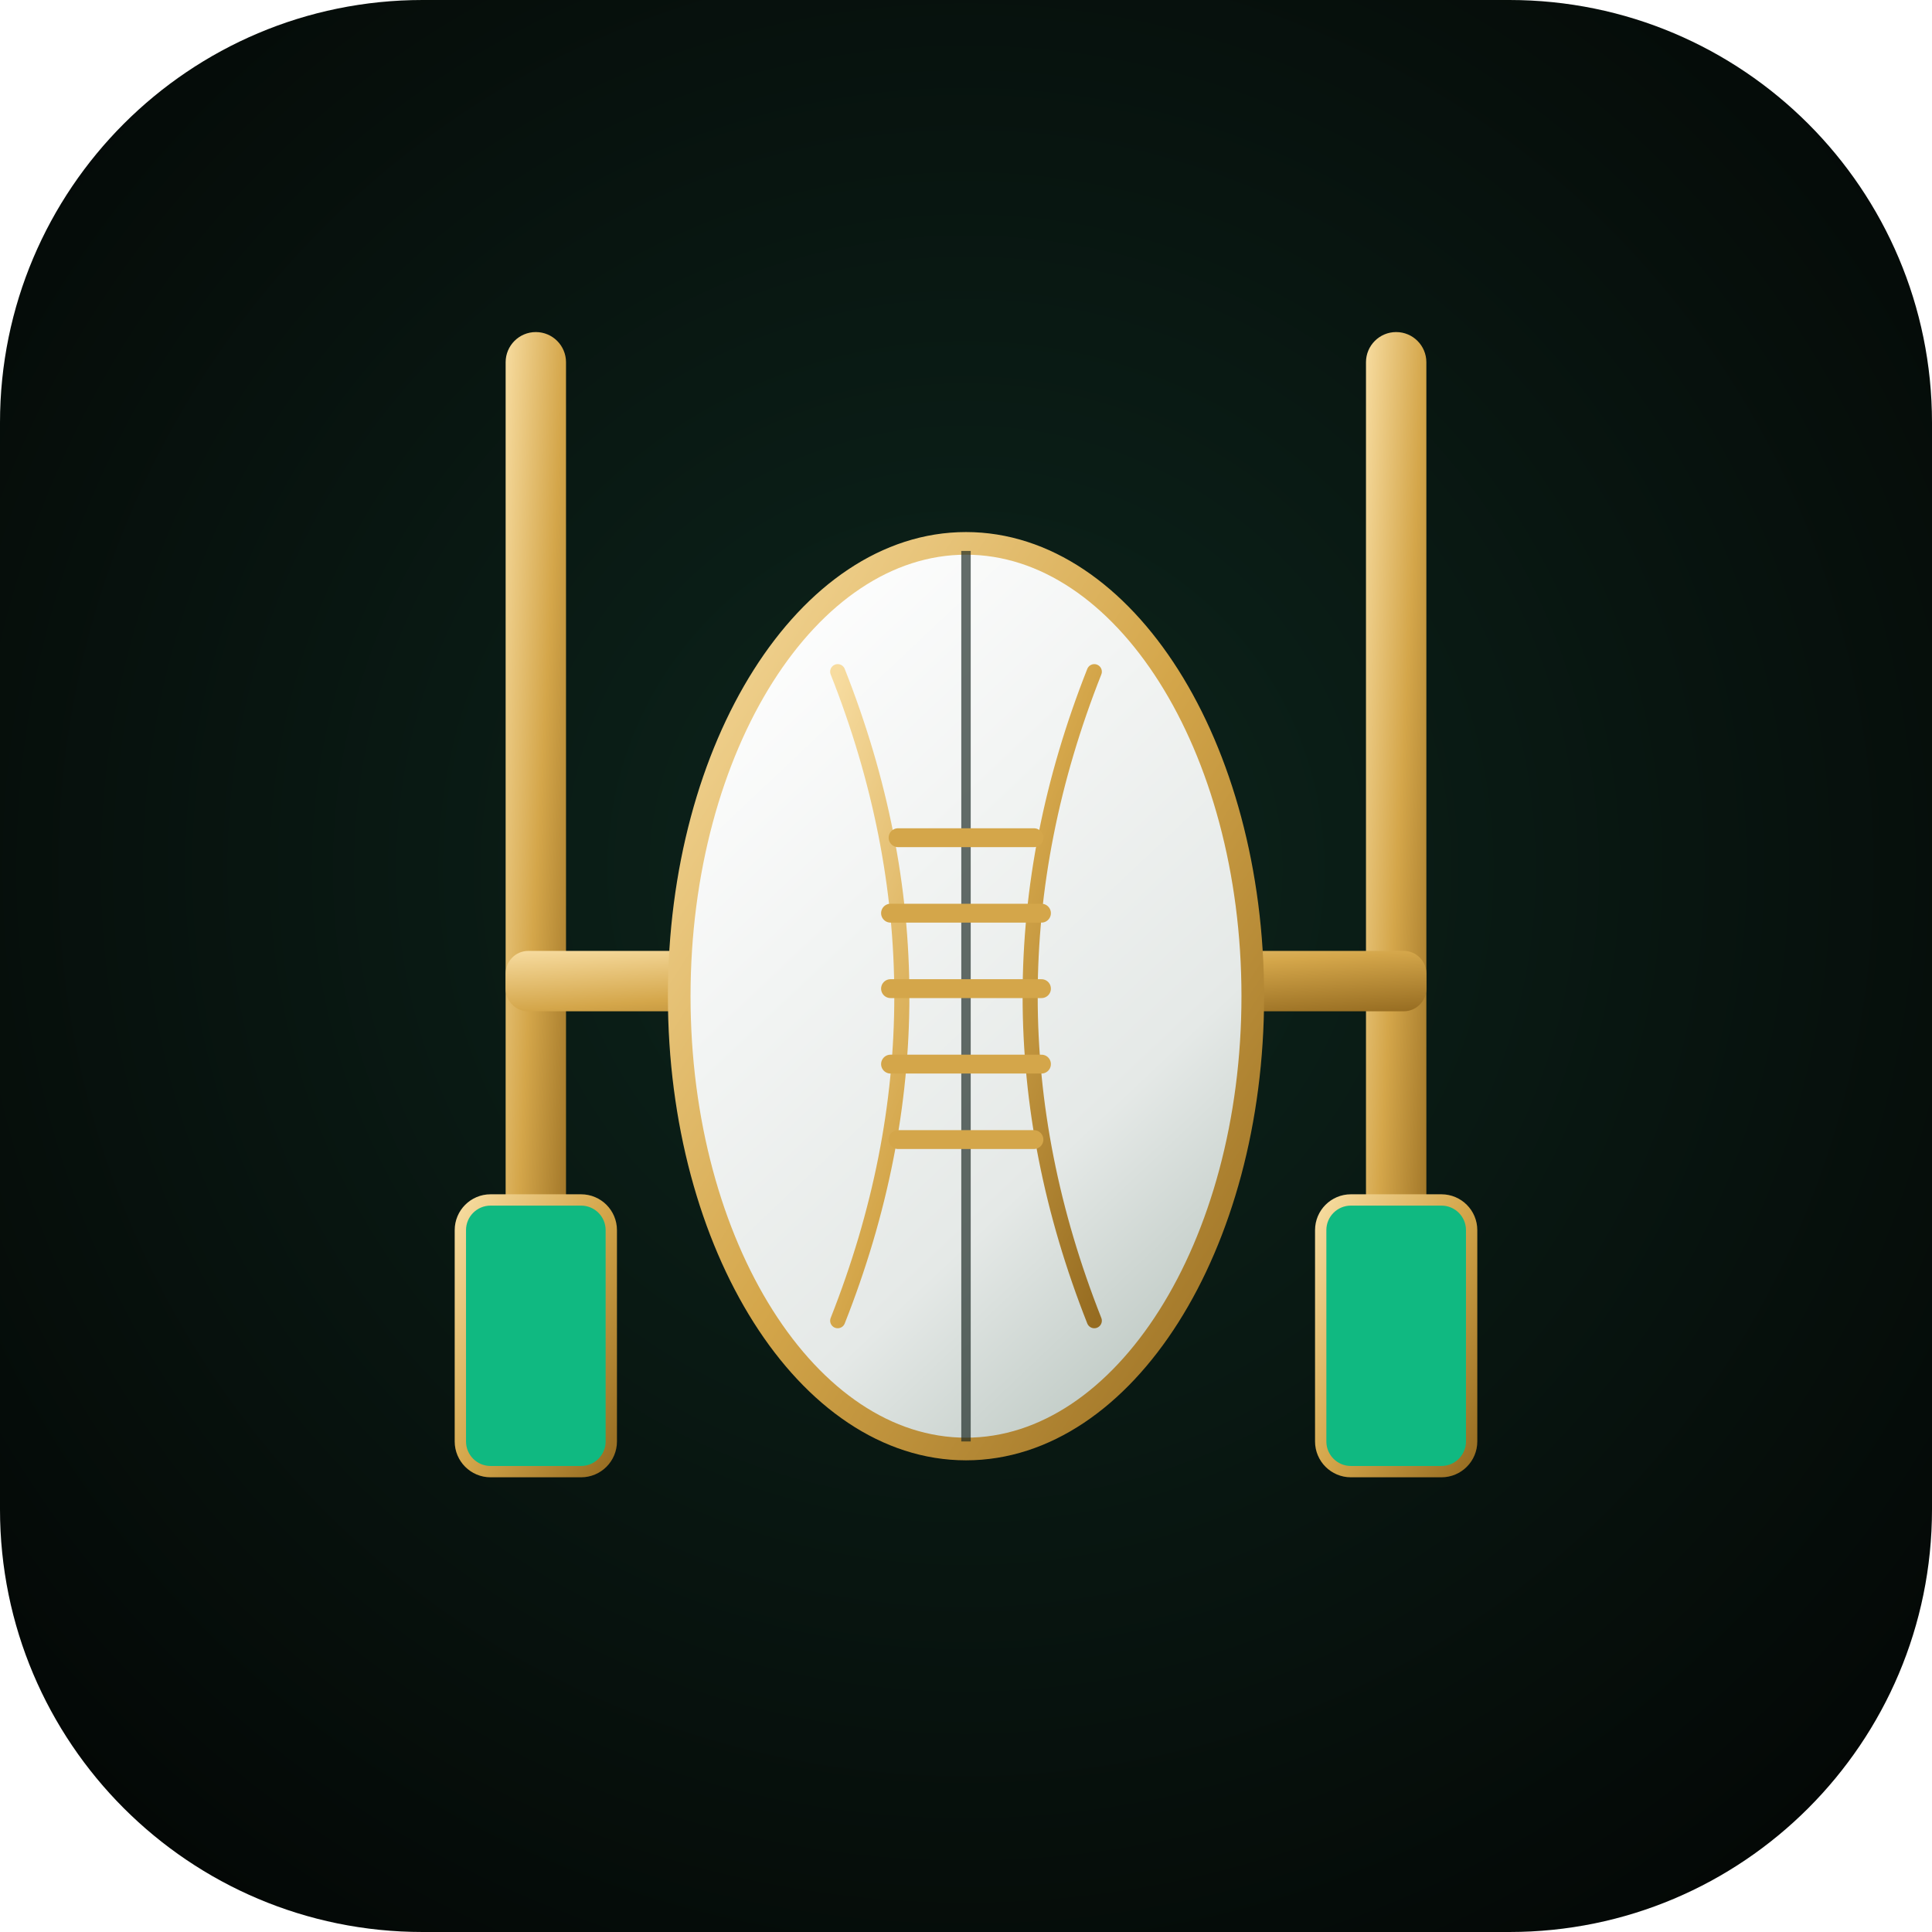
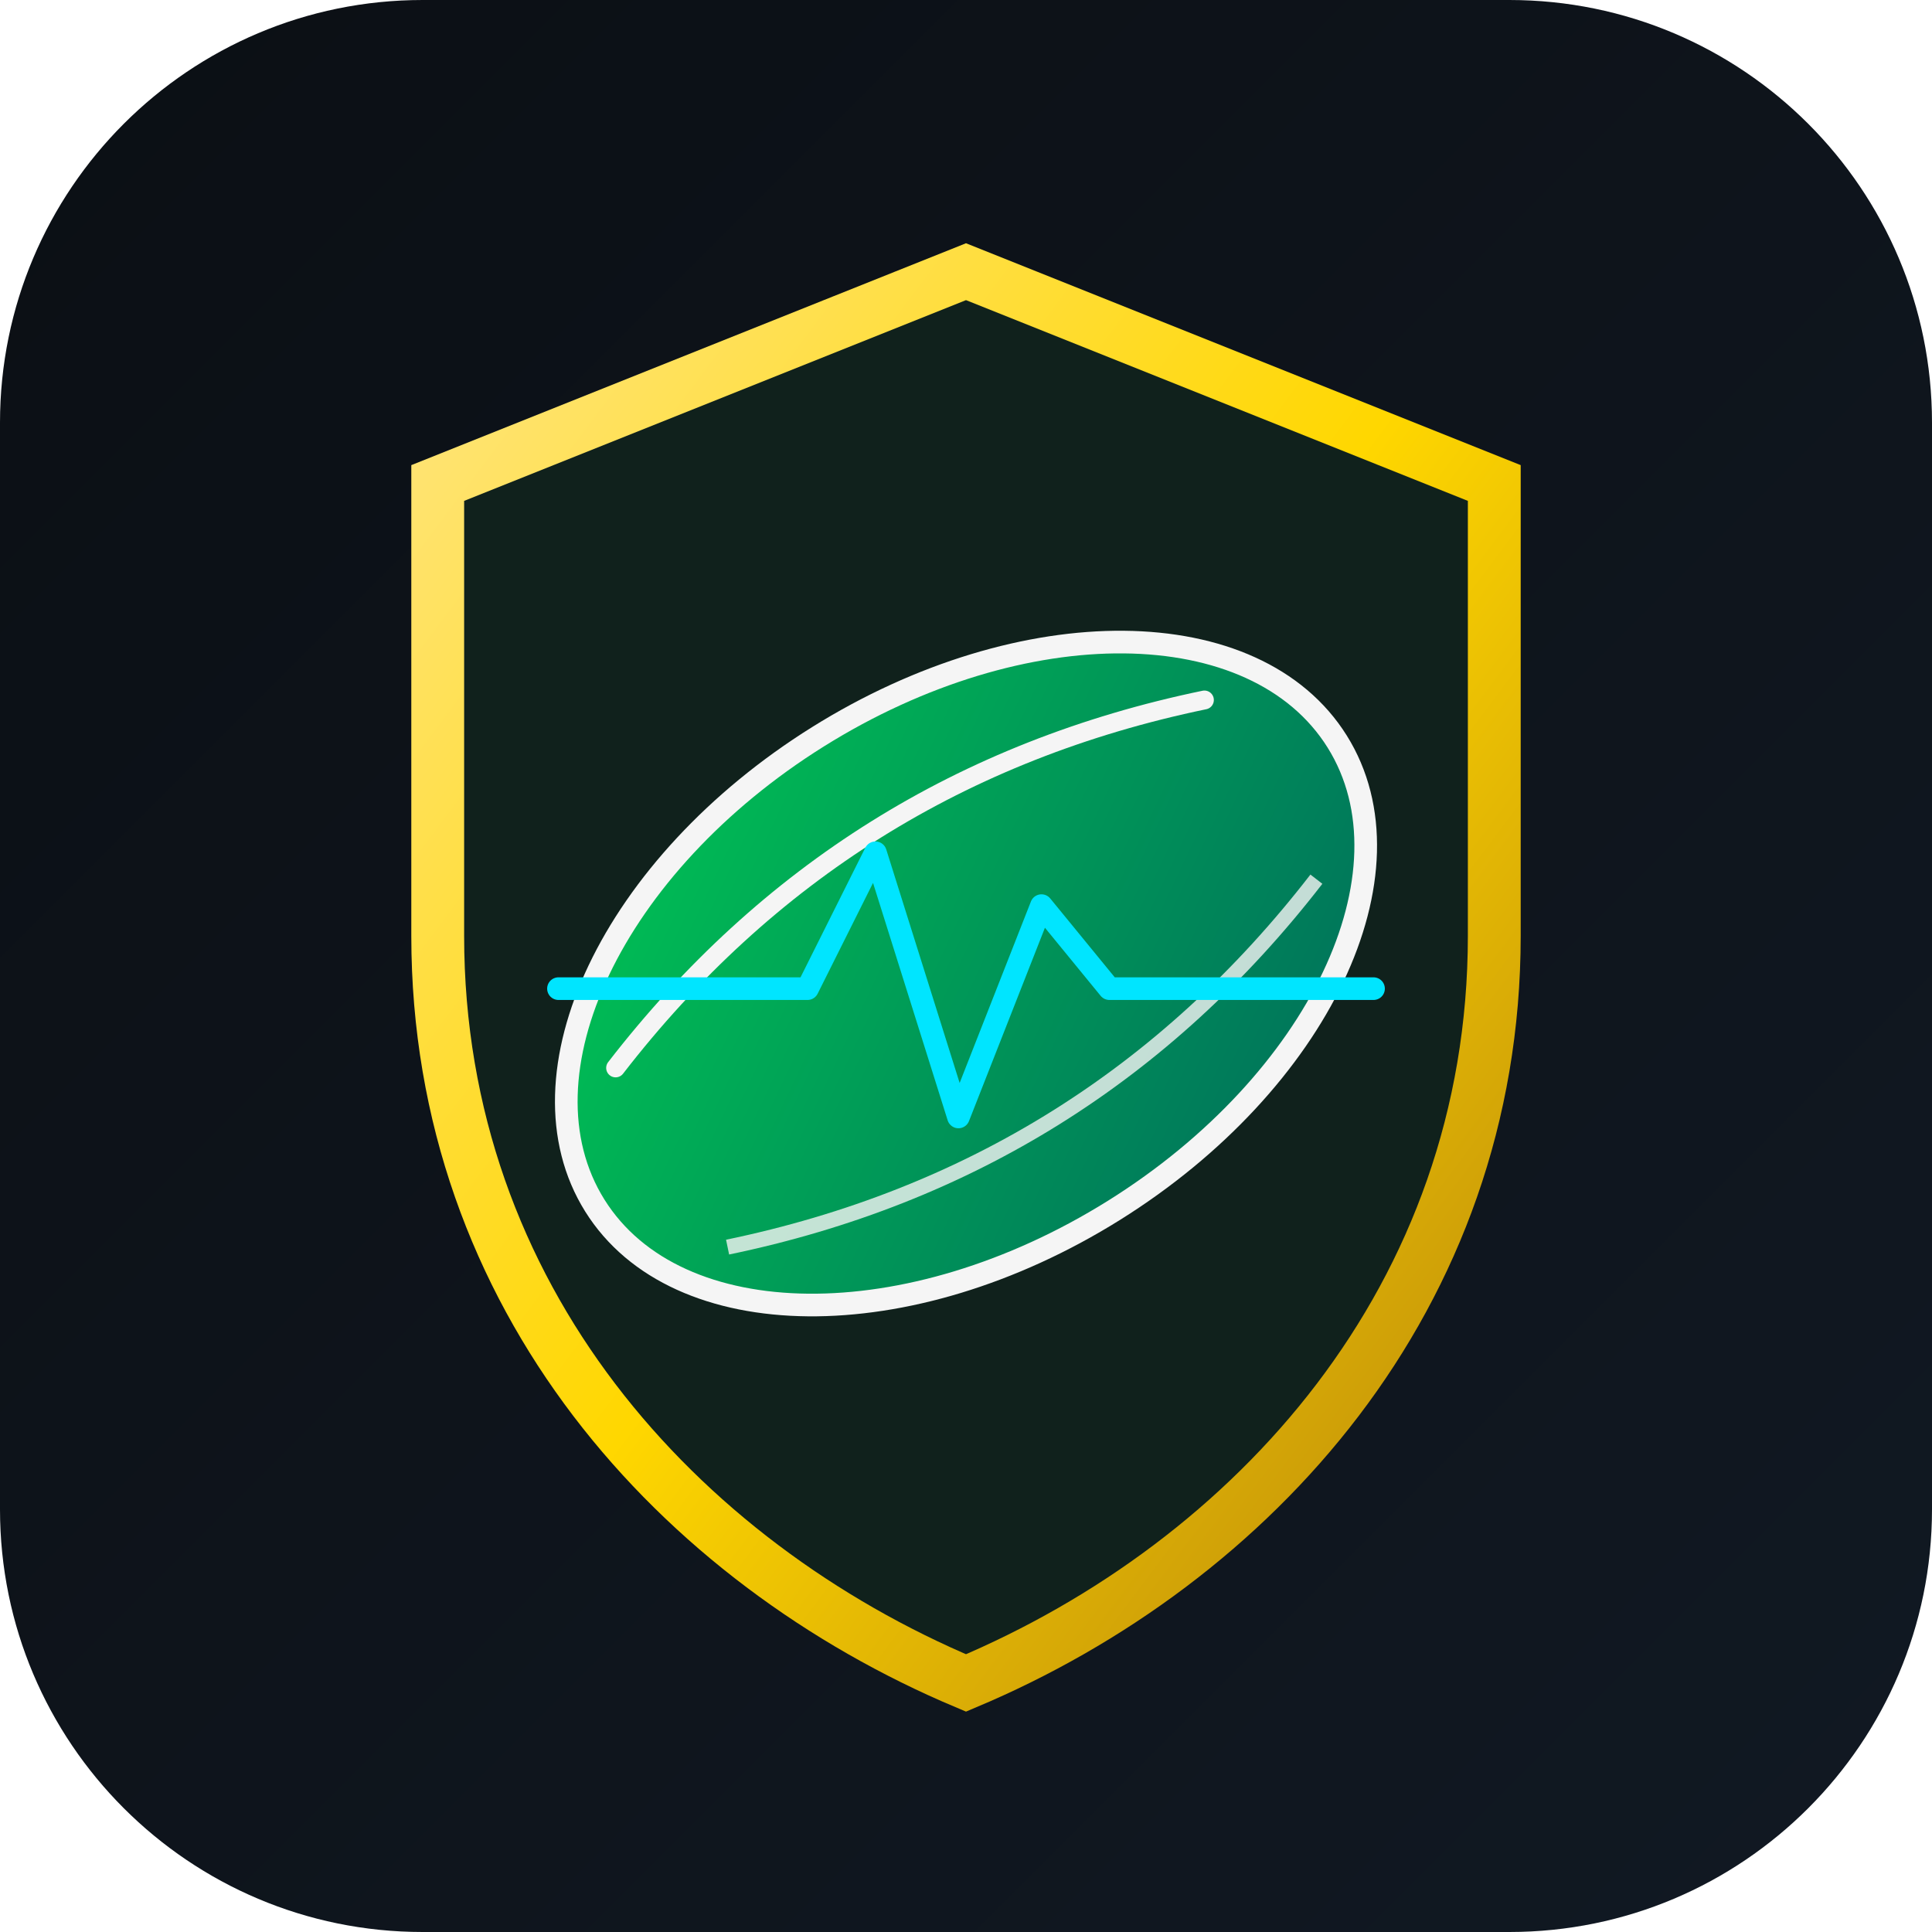
<svg xmlns="http://www.w3.org/2000/svg" viewBox="0 0 512 512">
  <defs>
-     <radialGradient id="bg" cx="50%" cy="45%" r="65%">
-       <stop offset="0%" stop-color="#0d261d" />
-       <stop offset="100%" stop-color="#040806" />
-     </radialGradient>
+     <linearGradient id="bg" x1="0" y1="0" x2="1" y2="1">
+       <stop offset="0%" stop-color="#0B0F14" />
+       <stop offset="100%" stop-color="#111923" />
+     </linearGradient>
+     <linearGradient id="emerald" x1="0" y1="0" x2="1" y2="1">
+       <stop offset="0%" stop-color="#00C853" />
+       <stop offset="100%" stop-color="#00695C" />
+     </linearGradient>
    <linearGradient id="gold" x1="0" y1="0" x2="1" y2="1">
-       <stop offset="0%" stop-color="#f7dca0" />
-       <stop offset="50%" stop-color="#d4a64a" />
-       <stop offset="100%" stop-color="#966c21" />
-     </linearGradient>
-     <linearGradient id="ball" x1="0.2" y1="0" x2="0.8" y2="1">
-       <stop offset="0%" stop-color="#ffffff" />
-       <stop offset="70%" stop-color="#e5e9e7" />
-       <stop offset="100%" stop-color="#b8c4be" />
+       <stop offset="0%" stop-color="#FFE57F" />
+       <stop offset="50%" stop-color="#FFD700" />
+       <stop offset="100%" stop-color="#B8860B" />
    </linearGradient>
  </defs>
  <rect width="512" height="512" rx="112" fill="url(#bg)" />
-   <rect x="134" y="88" width="16" height="292" rx="8" fill="url(#gold)" />
-   <rect x="362" y="88" width="16" height="292" rx="8" fill="url(#gold)" />
-   <rect x="134" y="252" width="244" height="16" rx="6" fill="url(#gold)" />
-   <rect x="122" y="318" width="40" height="72" rx="8" fill="#10b981" stroke="url(#gold)" stroke-width="3" />
-   <rect x="350" y="318" width="40" height="72" rx="8" fill="#10b981" stroke="url(#gold)" stroke-width="3" />
-   <ellipse cx="256" cy="264" rx="76" ry="120" fill="url(#ball)" stroke="url(#gold)" stroke-width="6" />
-   <path d="M256 146 V382" stroke="#13201b" stroke-width="2.5" opacity="0.65" />
-   <path d="M222 178 Q256 264 222 350 M290 178 Q256 264 290 350" fill="none" stroke="url(#gold)" stroke-width="4" stroke-linecap="round" />
-   <g stroke="#d4a64a" stroke-width="5" stroke-linecap="round">
-     <line x1="238" y1="222" x2="274" y2="222" />
-     <line x1="236" y1="242" x2="276" y2="242" />
-     <line x1="236" y1="262" x2="276" y2="262" />
-     <line x1="236" y1="282" x2="276" y2="282" />
-     <line x1="238" y1="302" x2="274" y2="302" />
+   <path d="M256 72 L396 128 V248 C396 344 332 414 256 446 C180 414 116 344 116 248 V128 Z" fill="#10211C" stroke="url(#gold)" stroke-width="14" />
+   <g transform="translate(256 258) rotate(-32)">
+     <ellipse cx="0" cy="0" rx="116" ry="74" fill="url(#emerald)" stroke="#F5F5F5" stroke-width="6" />
+     <path d="M-92 -28 Q0 -62 92 -28" fill="none" stroke="#F5F5F5" stroke-width="5" stroke-linecap="round" />
+     <path d="M-92 28 Q0 62 92 28" fill="none" stroke="#F5F5F5" stroke-width="4" stroke-opacity="0.8" />
+     <line x1="-26" y1="-10" x2="26" y2="-10" stroke="url(#gold)" stroke-width="6" stroke-linecap="round" />
+     <line x1="-18" y1="-18" x2="-18" y2="-2" stroke="url(#gold)" stroke-width="5" stroke-linecap="round" />
+     <line x1="0" y1="-18" x2="0" y2="-2" stroke="url(#gold)" stroke-width="5" stroke-linecap="round" />
+     <line x1="18" y1="-18" x2="18" y2="-2" stroke="url(#gold)" stroke-width="5" stroke-linecap="round" />
  </g>
+   <polyline points="148,262 214,262 232,226 254,296 276,240 294,262 364,262" fill="none" stroke="#00E5FF" stroke-width="6" stroke-linecap="round" stroke-linejoin="round" />
</svg>
